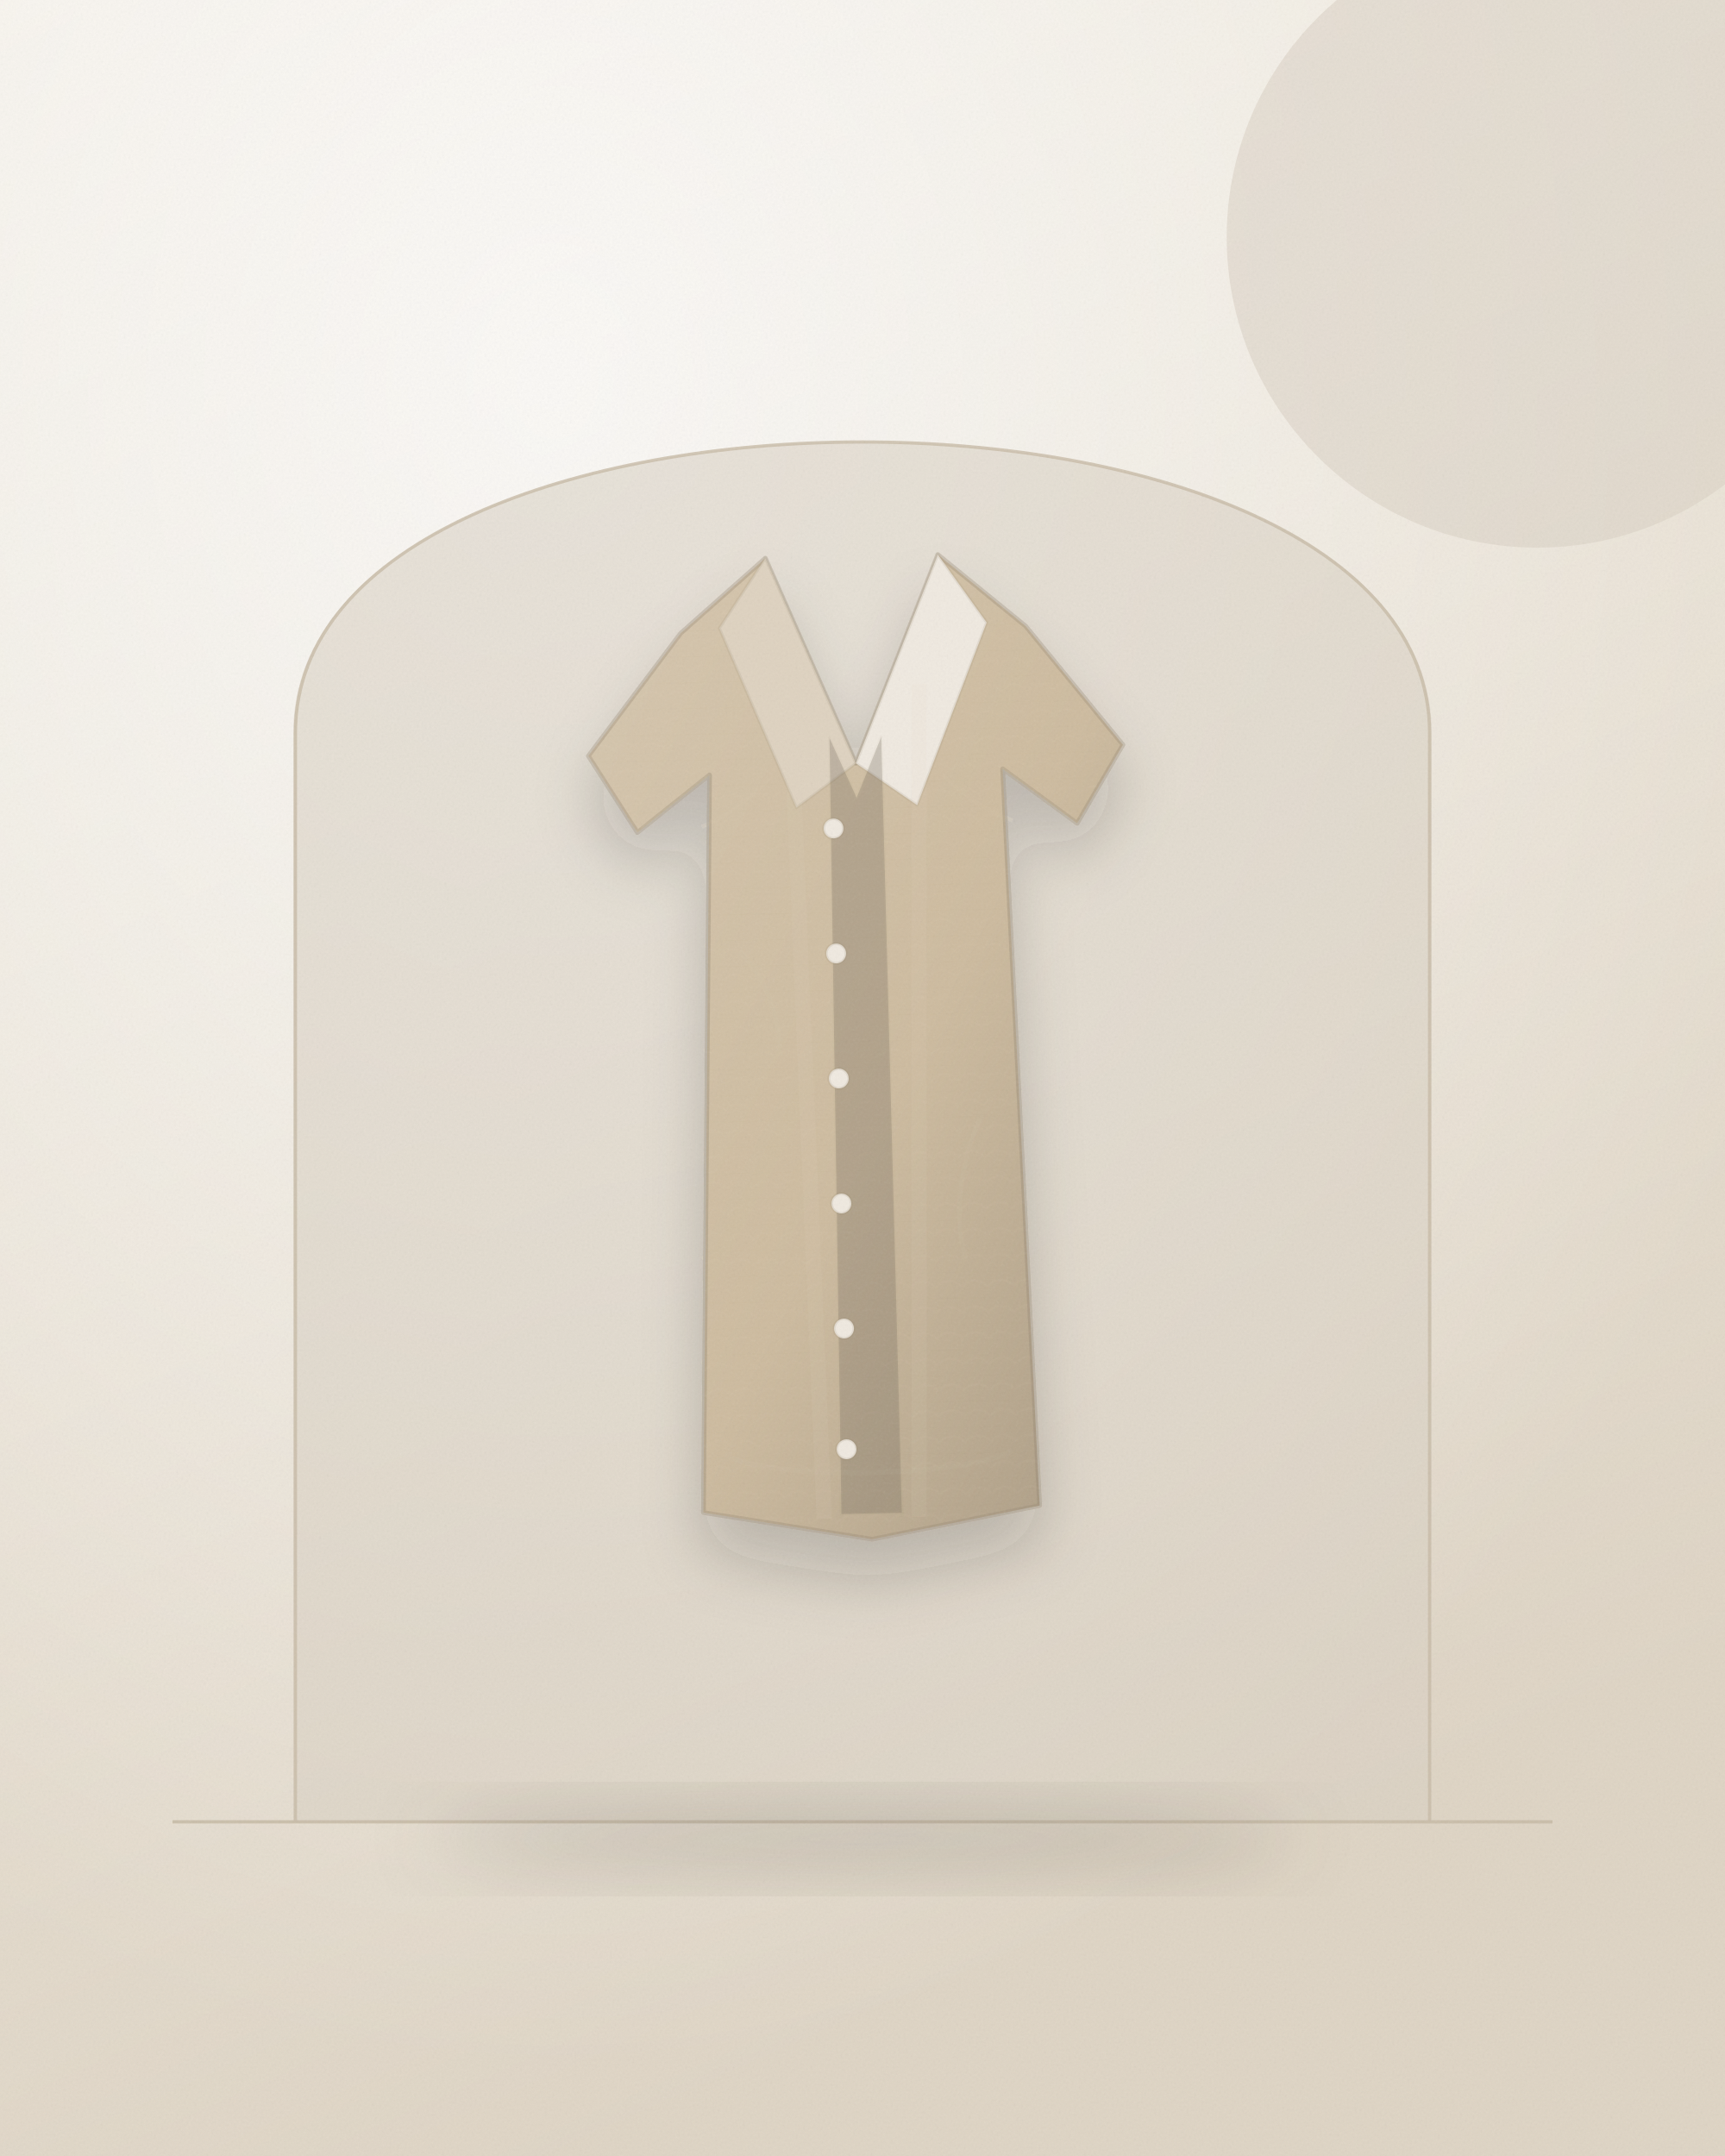
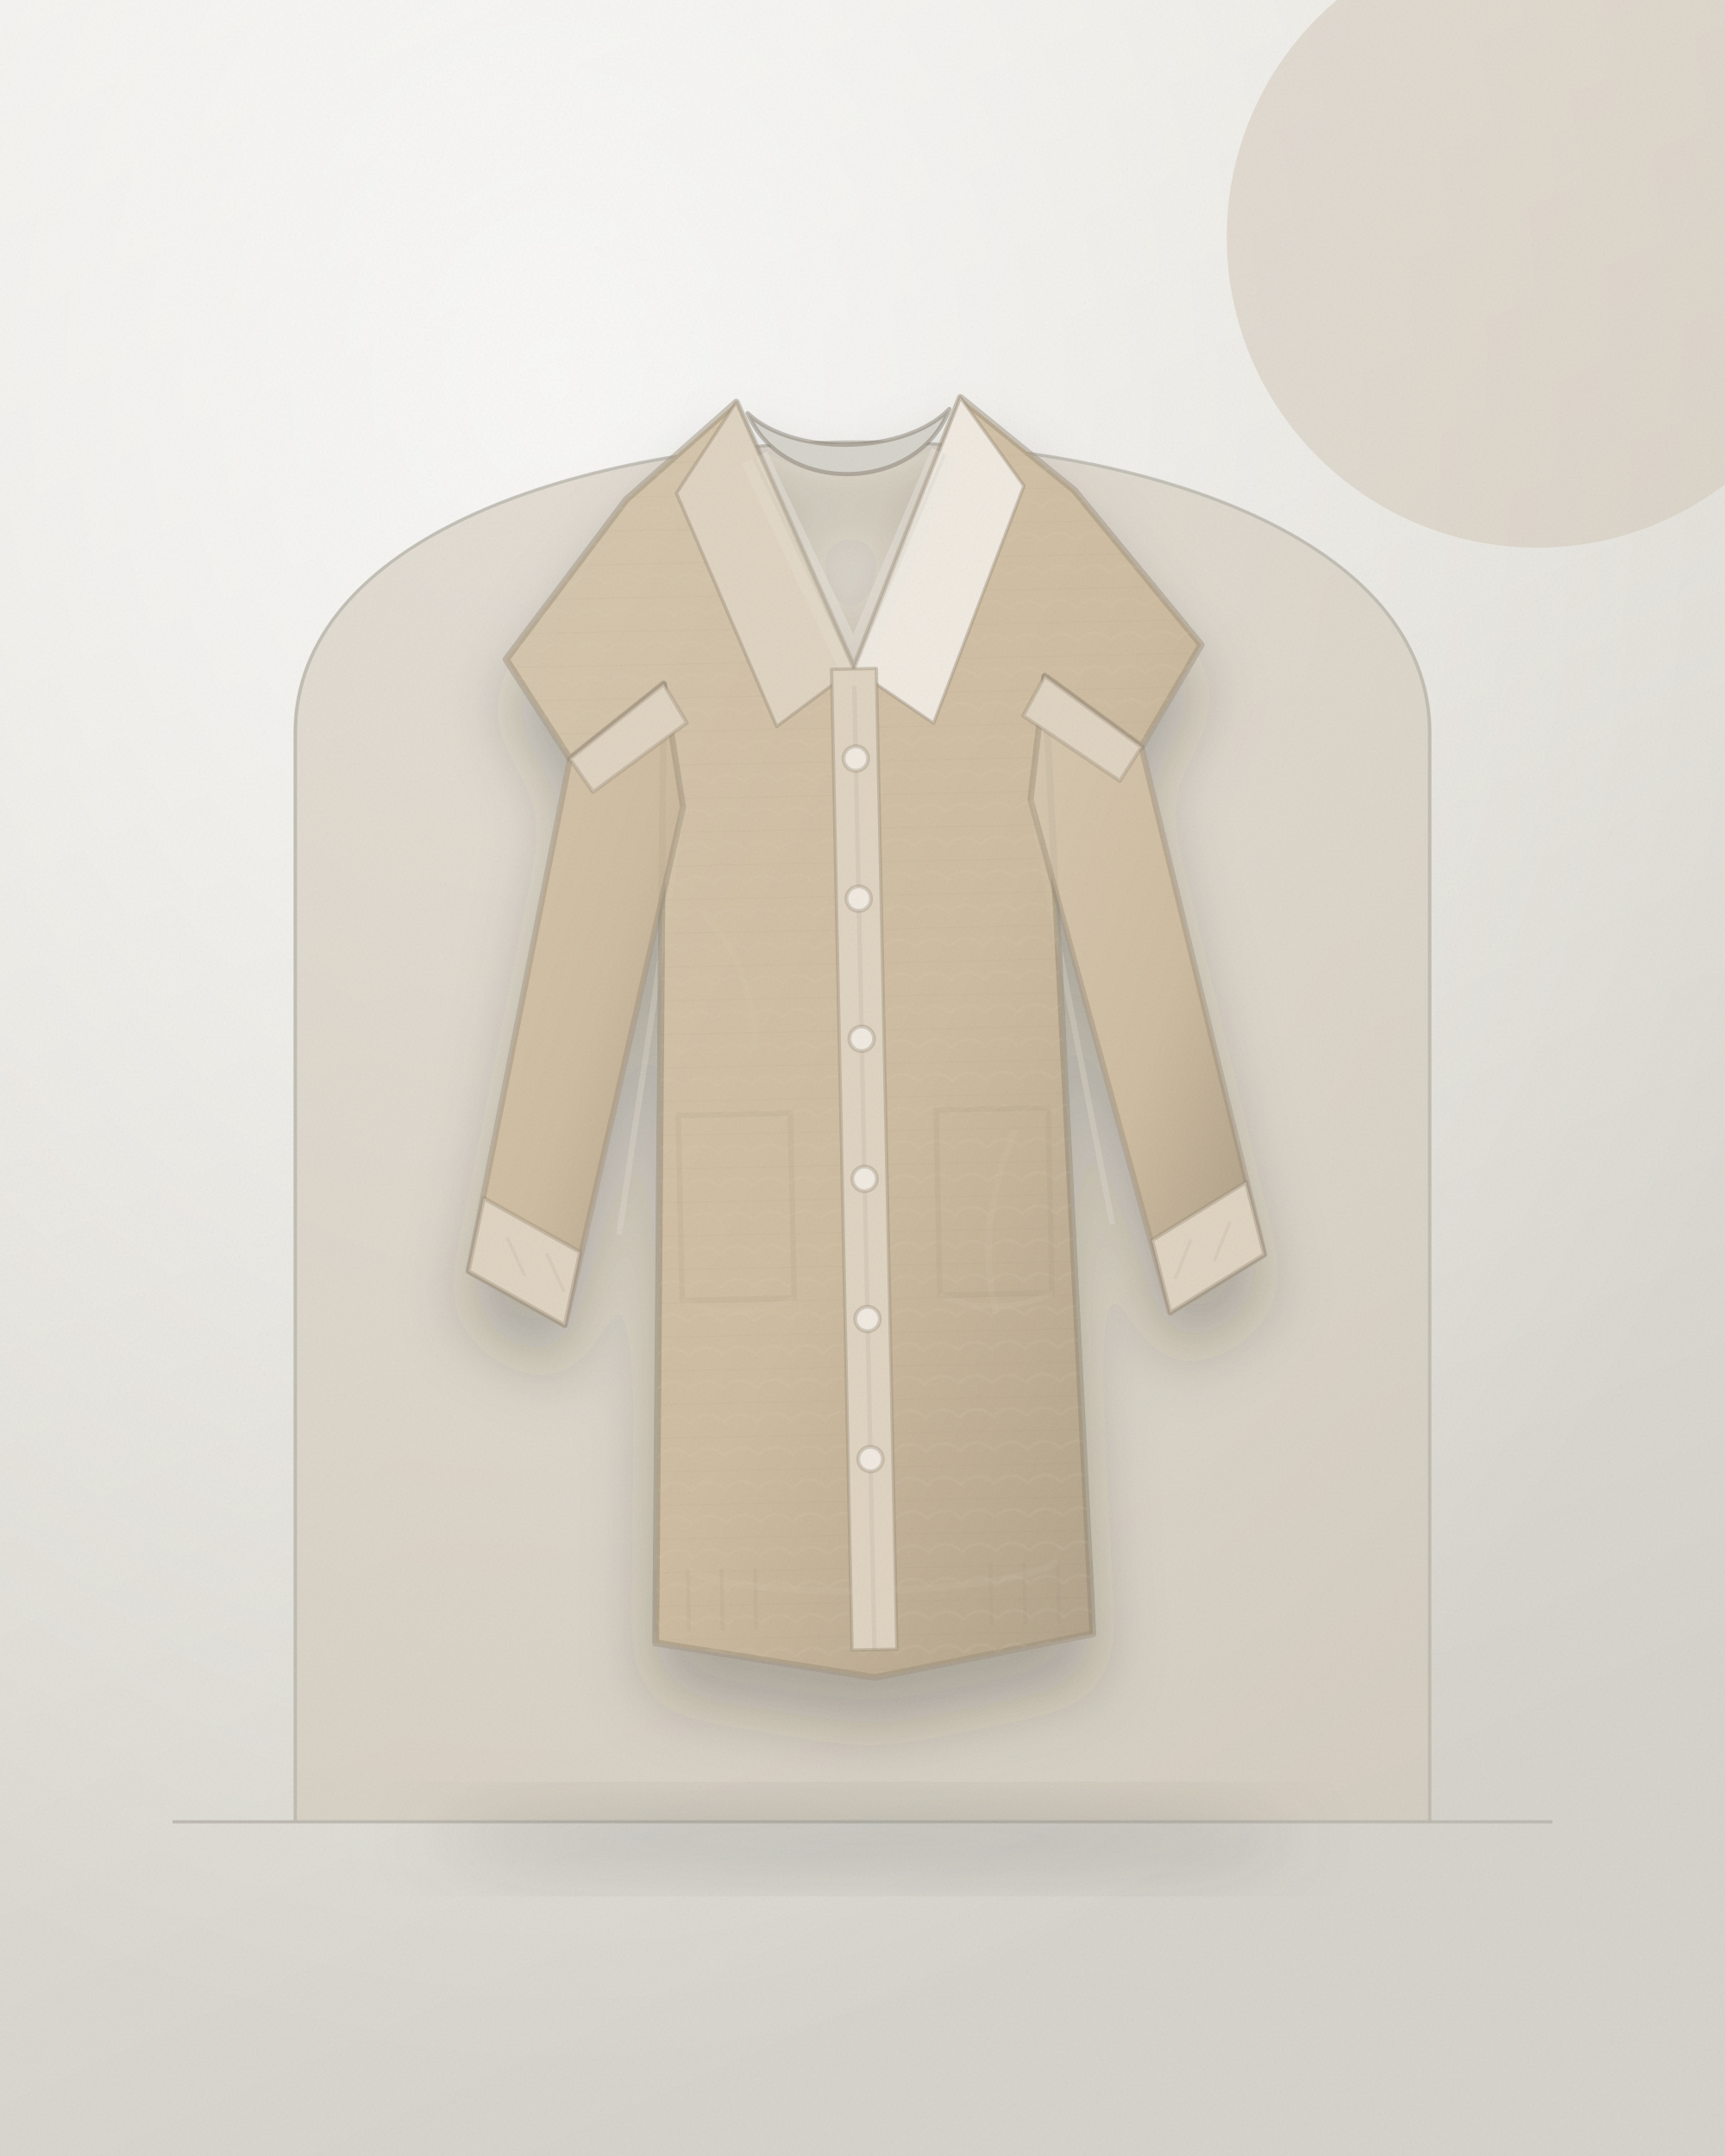
<svg xmlns="http://www.w3.org/2000/svg" viewBox="0 0 800 1000" width="800" height="1000" role="img">
  <defs>
    <linearGradient id="bg" x1="0" y1="0" x2="0.35" y2="1">
-       <stop offset="0" stop-color="#f3eee4" />
-       <stop offset="1" stop-color="#ded4c4" />
+       <stop offset="0" stop-color="#eeece6" />
+       <stop offset="1" stop-color="#d5d2ca" />
    </linearGradient>
    <radialGradient id="glow" cx="32%" cy="18%" r="78%">
      <stop offset="0" stop-color="#ffffff" stop-opacity="0.72" />
      <stop offset="1" stop-color="#ffffff" stop-opacity="0" />
    </radialGradient>
    <linearGradient id="body" x1="0" y1="0" x2="1" y2="1">
      <stop offset="0" stop-color="#d5c6ae" />
      <stop offset="0.55" stop-color="#cdbb9f" />
      <stop offset="1" stop-color="#a89982" />
    </linearGradient>
    <linearGradient id="bodySoft" x1="0" y1="0" x2="1" y2="0.7">
      <stop offset="0" stop-color="#ded2c0" />
      <stop offset="1" stop-color="#cdbb9f" />
    </linearGradient>
    <linearGradient id="metal" x1="0" y1="0" x2="1" y2="1">
      <stop offset="0" stop-color="#f3eee2" />
      <stop offset="0.35" stop-color="#cdbfa6" />
      <stop offset="0.62" stop-color="#f8f3e8" />
      <stop offset="1" stop-color="#9d8b70" />
    </linearGradient>
    <filter id="grain">
      <feTurbulence type="fractalNoise" baseFrequency="0.86" numOctaves="2" stitchTiles="stitch" />
      <feColorMatrix type="saturate" values="0" />
      <feComponentTransfer>
        <feFuncA type="linear" slope="0.11" />
      </feComponentTransfer>
    </filter>
    <filter id="objectShadow" x="-30%" y="-30%" width="160%" height="170%">
-       <feDropShadow dx="0" dy="18" stdDeviation="14" flood-color="#2f2a24" flood-opacity="0.2" />
+       <feDropShadow dx="0" dy="22" stdDeviation="16" flood-color="#2b2b28" flood-opacity="0.28" />
    </filter>
    <filter id="blur">
      <feGaussianBlur stdDeviation="18" />
    </filter>
    <filter id="soft">
      <feGaussianBlur stdDeviation="4" />
    </filter>
  </defs>
  <rect width="800" height="1000" fill="url(#bg)" />
  <rect width="800" height="1000" fill="url(#glow)" />
-   <circle cx="712.906" cy="110" r="144" fill="#d9d0c3" opacity="0.55" />
-   <path d="M 136 845 L 136 340 C 136 160 664 160 664 340 L 664 845 Z" fill="#d9d0c3" opacity="0.58" />
-   <path d="M 137 845 L 137 340 C 137 160 663 160 663 340 L 663 845" fill="none" stroke="#c8bba7" stroke-width="1.5" opacity="0.8" />
-   <line x1="80" y1="845" x2="720" y2="845" stroke="#c8bba7" stroke-width="1.5" opacity="0.9" />
-   <ellipse cx="400" cy="853" rx="200" ry="22" fill="#2f2a24" opacity="0.14" filter="url(#blur)" />
-   <g transform="translate(400 500) scale(1 1) translate(-400 -500)" filter="url(#objectShadow)" stroke="#968974" stroke-opacity="0.16" stroke-width="1.4" stroke-linejoin="round">
-     <g transform="translate(400 500) rotate(-1.2) scale(1) translate(-400 -500)">
+   <circle cx="712.906" cy="110" r="144" fill="#d3c8b9" opacity="0.55" />
+   <path d="M 136 845 L 136 340 C 136 160 664 160 664 340 L 664 845 Z" fill="#d3c8b9" opacity="0.58" />
+   <path d="M 137 845 L 137 340 C 137 160 663 160 663 340 L 663 845" fill="none" stroke="#b9b6ad" stroke-width="1.5" opacity="0.8" />
+   <line x1="80" y1="845" x2="720" y2="845" stroke="#b9b6ad" stroke-width="1.5" opacity="0.9" />
+   <ellipse cx="400" cy="853" rx="200" ry="22" fill="#2b2b28" opacity="0.14" filter="url(#blur)" />
+   <g transform="translate(400 500) scale(1 1) translate(-400 -500)" filter="url(#objectShadow)" stroke="#968974" stroke-opacity="0.34" stroke-width="2.2" stroke-linejoin="round">
+     <g transform="translate(400 500) rotate(-1.2) scale(1.3) translate(-400 -500)">
      <defs>
        <pattern id="knit" width="12" height="12" patternUnits="userSpaceOnUse">
          <path d="M0 10 C3 6 9 6 12 10" fill="none" stroke="#ded2c0" stroke-width="1.1" opacity="0.28" />
          <path d="M0 3 L12 3" stroke="#6f6556" stroke-width="0.5" opacity="0.1" />
        </pattern>
        <clipPath id="cardiganClip">
          <path d="M320 292 L360 258 L400 354 L440 258 L480 292 L524 348 L502 384 L468 358 L478 700 L400 714 L322 700 L332 358 L298 384 L276 348 Z" />
        </clipPath>
      </defs>
      <g>
-         <path d="M320 292 L360 258 L400 354 L440 258 L480 292 L524 348 L502 384 L468 358 L478 700 L400 714 L322 700 L332 358 L298 384 L276 348 Z" fill="url(#body)" stroke="#968974" stroke-width="2.2" stroke-opacity="0.34" stroke-linejoin="round" />
+         <path d="M320 292 L360 258 L400 354 L440 258 L480 292 L524 348 L502 384 L468 358 L478 700 L400 714 L322 700 L332 358 L298 384 L276 348 Z" fill="url(#body)" stroke="#968974" stroke-width="2.5" stroke-opacity="0.46" stroke-linejoin="round" />
        <g clip-path="url(#cardiganClip)">
-           <rect x="260" y="240" width="280" height="490" fill="url(#knit)" />
+           <rect x="260" y="240" width="280" height="500" fill="url(#knit)" />
        </g>
-         <path d="M360 258 L400 354 L372 374 L338 290Z" fill="#ded2c0" />
-         <path d="M440 258 L400 354 L428 374 L462 290Z" fill="#efe9e0" />
-         <path d="M388 342 L400 370 L412 342 L414 702 L386 702Z" fill="#6f6556" opacity="0.3" />
-         <path d="M370 318 L378 704 M430 318 L422 704" stroke="#ded2c0" stroke-width="7" opacity="0.6" />
-         <path d="M386 704 L386 692 M414 704 L414 692" stroke="#968974" stroke-width="2" opacity="0.3" />
-         <circle cx="389" cy="384" r="4.6" fill="#efe9e0" stroke="#968974" stroke-width="1.4" />
-         <circle cx="389" cy="442" r="4.6" fill="#efe9e0" stroke="#968974" stroke-width="1.4" />
-         <circle cx="389" cy="500" r="4.6" fill="#efe9e0" stroke="#968974" stroke-width="1.4" />
-         <circle cx="389" cy="558" r="4.6" fill="#efe9e0" stroke="#968974" stroke-width="1.4" />
-         <circle cx="389" cy="616" r="4.6" fill="#efe9e0" stroke="#968974" stroke-width="1.4" />
-         <circle cx="389" cy="672" r="4.6" fill="#efe9e0" stroke="#968974" stroke-width="1.4" />
-         <path d="M332 358 L322 700 M468 358 L478 700" stroke="#6f6556" stroke-width="2.5" opacity="0.2" />
-         <path d="M332 358 L298 384 M468 358 L502 384" stroke="#ded2c0" stroke-width="2" opacity="0.38" />
+         <path d="M332 358 L298 384 L258 566 L292 586 L338 402Z" fill="url(#body)" stroke="#968974" stroke-width="2.2" stroke-opacity="0.42" stroke-linejoin="round" />
+         <path d="M468 358 L502 384 L542 566 L508 586 L462 402Z" fill="url(#body)" stroke="#968974" stroke-width="2.2" stroke-opacity="0.42" stroke-linejoin="round" />
+         <path d="M258 566 L292 586 L298 560 L264 540Z" fill="#ded2c0" stroke="#968974" stroke-width="1.5" stroke-opacity="0.38" />
+         <path d="M542 566 L508 586 L502 560 L536 540Z" fill="#ded2c0" stroke="#968974" stroke-width="1.5" stroke-opacity="0.38" />
+         <path d="M272 554 L278 568 M286 560 L292 574 M530 554 L524 568 M516 560 L510 574" stroke="#968974" stroke-width="1.2" opacity="0.35" />
+         <path d="M338 402 L312 554 M462 402 L488 554" fill="none" stroke="#ded2c0" stroke-width="2" opacity="0.28" />
+         <path d="M364 262 C376 292 424 292 436 262 C420 278 380 278 364 262Z" fill="#d5d2ca" stroke="#6f6556" stroke-width="1.5" stroke-opacity="0.4" />
+         <path d="M360 258 L400 354 L372 374 L338 290Z" fill="#ded2c0" stroke="#968974" stroke-width="1.2" stroke-opacity="0.42" />
+         <path d="M440 258 L400 354 L428 374 L462 290Z" fill="#efe9e0" stroke="#968974" stroke-width="1.2" stroke-opacity="0.42" />
+         <path d="M366 278 L400 354 L434 278" fill="none" stroke="#efe9e0" stroke-width="10" opacity="0.62" />
+         <path d="M366 278 L400 354 L434 278" fill="none" stroke="#968974" stroke-width="1.4" opacity="0.24" />
+         <path d="M392 354 L408 354 L408 704 L392 704Z" fill="#ded2c0" stroke="#968974" stroke-width="1.2" stroke-opacity="0.4" />
+         <path d="M400 360 L400 704" stroke="#968974" stroke-width="1.6" opacity="0.36" />
+         <circle cx="400" cy="386" r="4.4" fill="#efe9e0" stroke="#968974" stroke-width="1.4" />
+         <circle cx="400" cy="436" r="4.4" fill="#efe9e0" stroke="#968974" stroke-width="1.4" />
+         <circle cx="400" cy="486" r="4.4" fill="#efe9e0" stroke="#968974" stroke-width="1.4" />
+         <circle cx="400" cy="536" r="4.4" fill="#efe9e0" stroke="#968974" stroke-width="1.4" />
+         <circle cx="400" cy="586" r="4.4" fill="#efe9e0" stroke="#968974" stroke-width="1.4" />
+         <circle cx="400" cy="636" r="4.4" fill="#efe9e0" stroke="#968974" stroke-width="1.4" />
+         <path d="M334 512 L374 512 L374 578 L334 578Z" fill="none" stroke="#968974" stroke-width="2" opacity="0.34" />
+         <path d="M426 512 L466 512 L466 578 L426 578Z" fill="none" stroke="#968974" stroke-width="2" opacity="0.34" />
+         <path d="M334 578 C346 584 362 584 374 578 M426 578 C438 584 454 584 466 578" fill="none" stroke="#ded2c0" stroke-width="2" opacity="0.32" />
+         <path d="M322 674 L322 696 M334 674 L334 696 M346 674 L346 696 M358 674 L358 696 M442 674 L442 696 M454 674 L454 696 M466 674 L466 696 M478 674 L478 696" stroke="#968974" stroke-width="1.4" opacity="0.3" />
+         <path d="M332 358 L322 700 M468 358 L478 700" stroke="#6f6556" stroke-width="2.4" opacity="0.2" />
+         <path d="M332 358 L298 384 M468 358 L502 384" stroke="#ded2c0" stroke-width="2" opacity="0.4" />
+         <path d="M298 384 L306 396 L340 372 L332 358Z" fill="#ded2c0" stroke="#968974" stroke-width="1.4" stroke-opacity="0.34" />
+         <path d="M502 384 L494 396 L460 372 L468 358Z" fill="#ded2c0" stroke="#968974" stroke-width="1.4" stroke-opacity="0.34" />
        <path d="M344 440 C356 452 362 469 362 489 M454 520 C444 542 441 565 446 585" fill="none" stroke="#ded2c0" stroke-width="2.2" opacity="0.3" />
        <path d="M334 674 C354 686 446 686 466 674" fill="none" stroke="#ded2c0" stroke-width="2.5" opacity="0.3" />
-         <path d="M328 382 C342 376 350 370 360 360 M472 382 C458 376 450 370 440 360" fill="none" stroke="#ded2c0" stroke-width="1.8" opacity="0.28" />
      </g>
    </g>
  </g>
  <rect width="800" height="1000" filter="url(#grain)" opacity="0.72" />
</svg>
